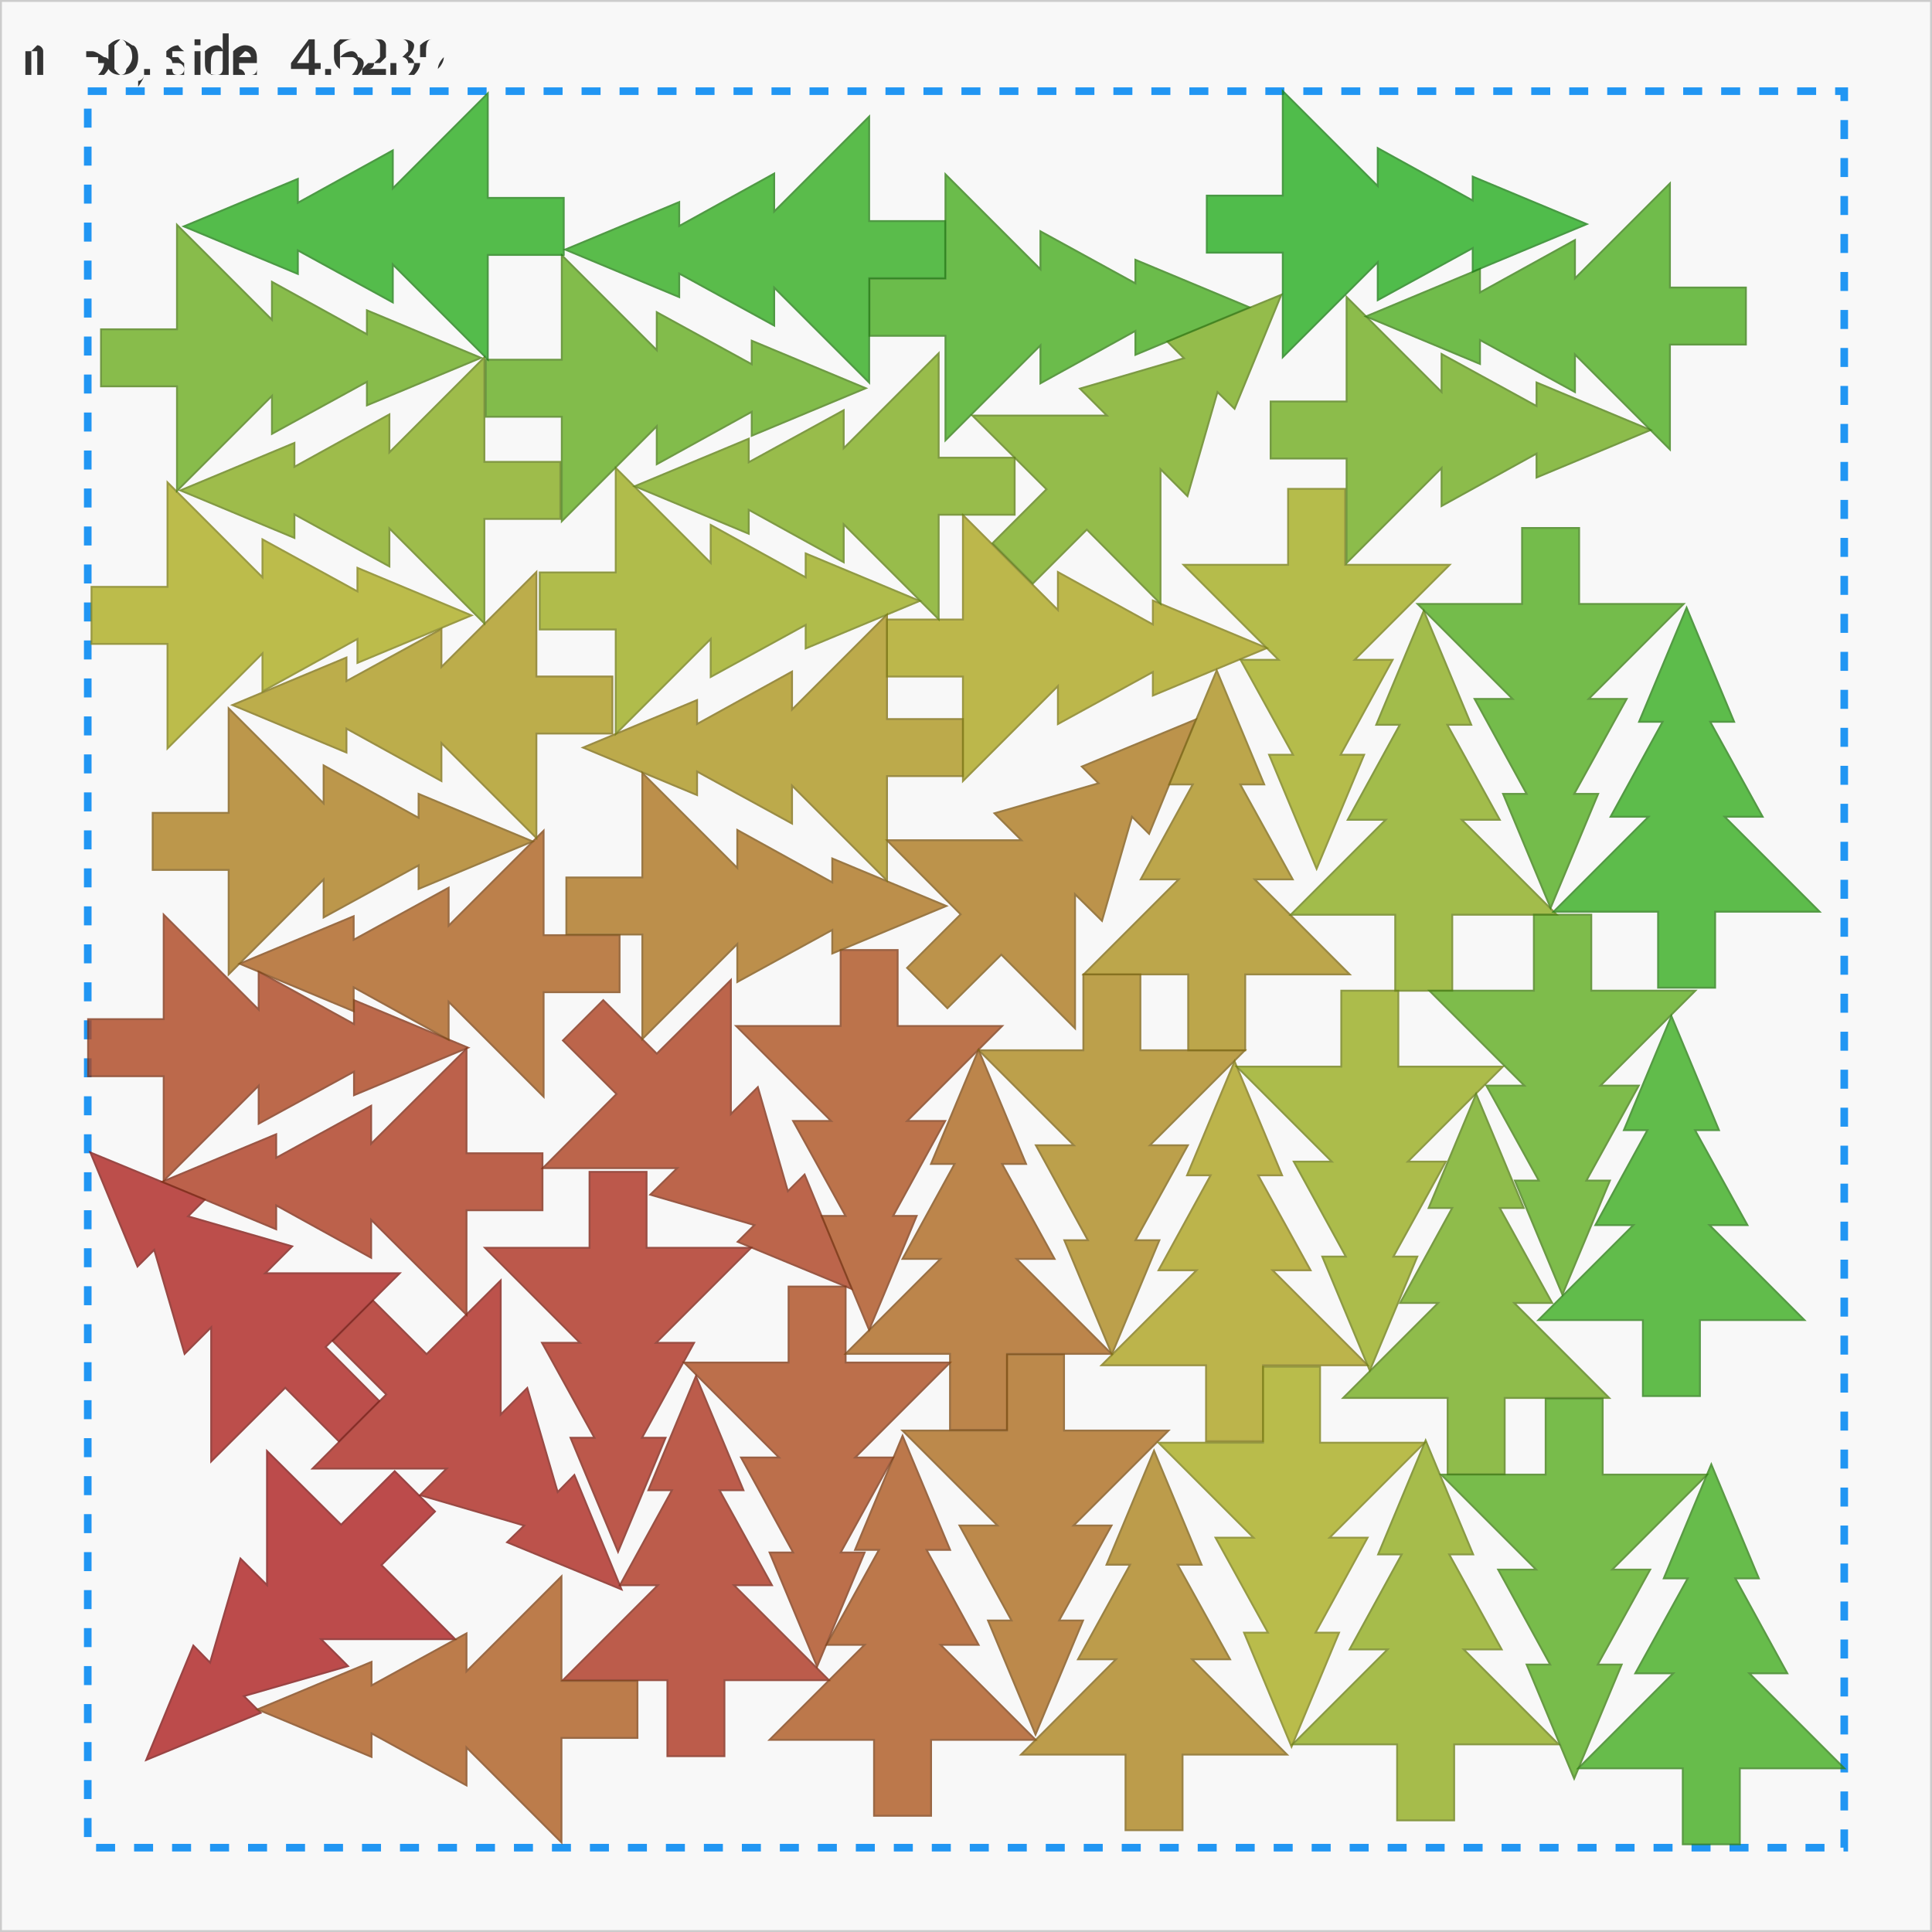
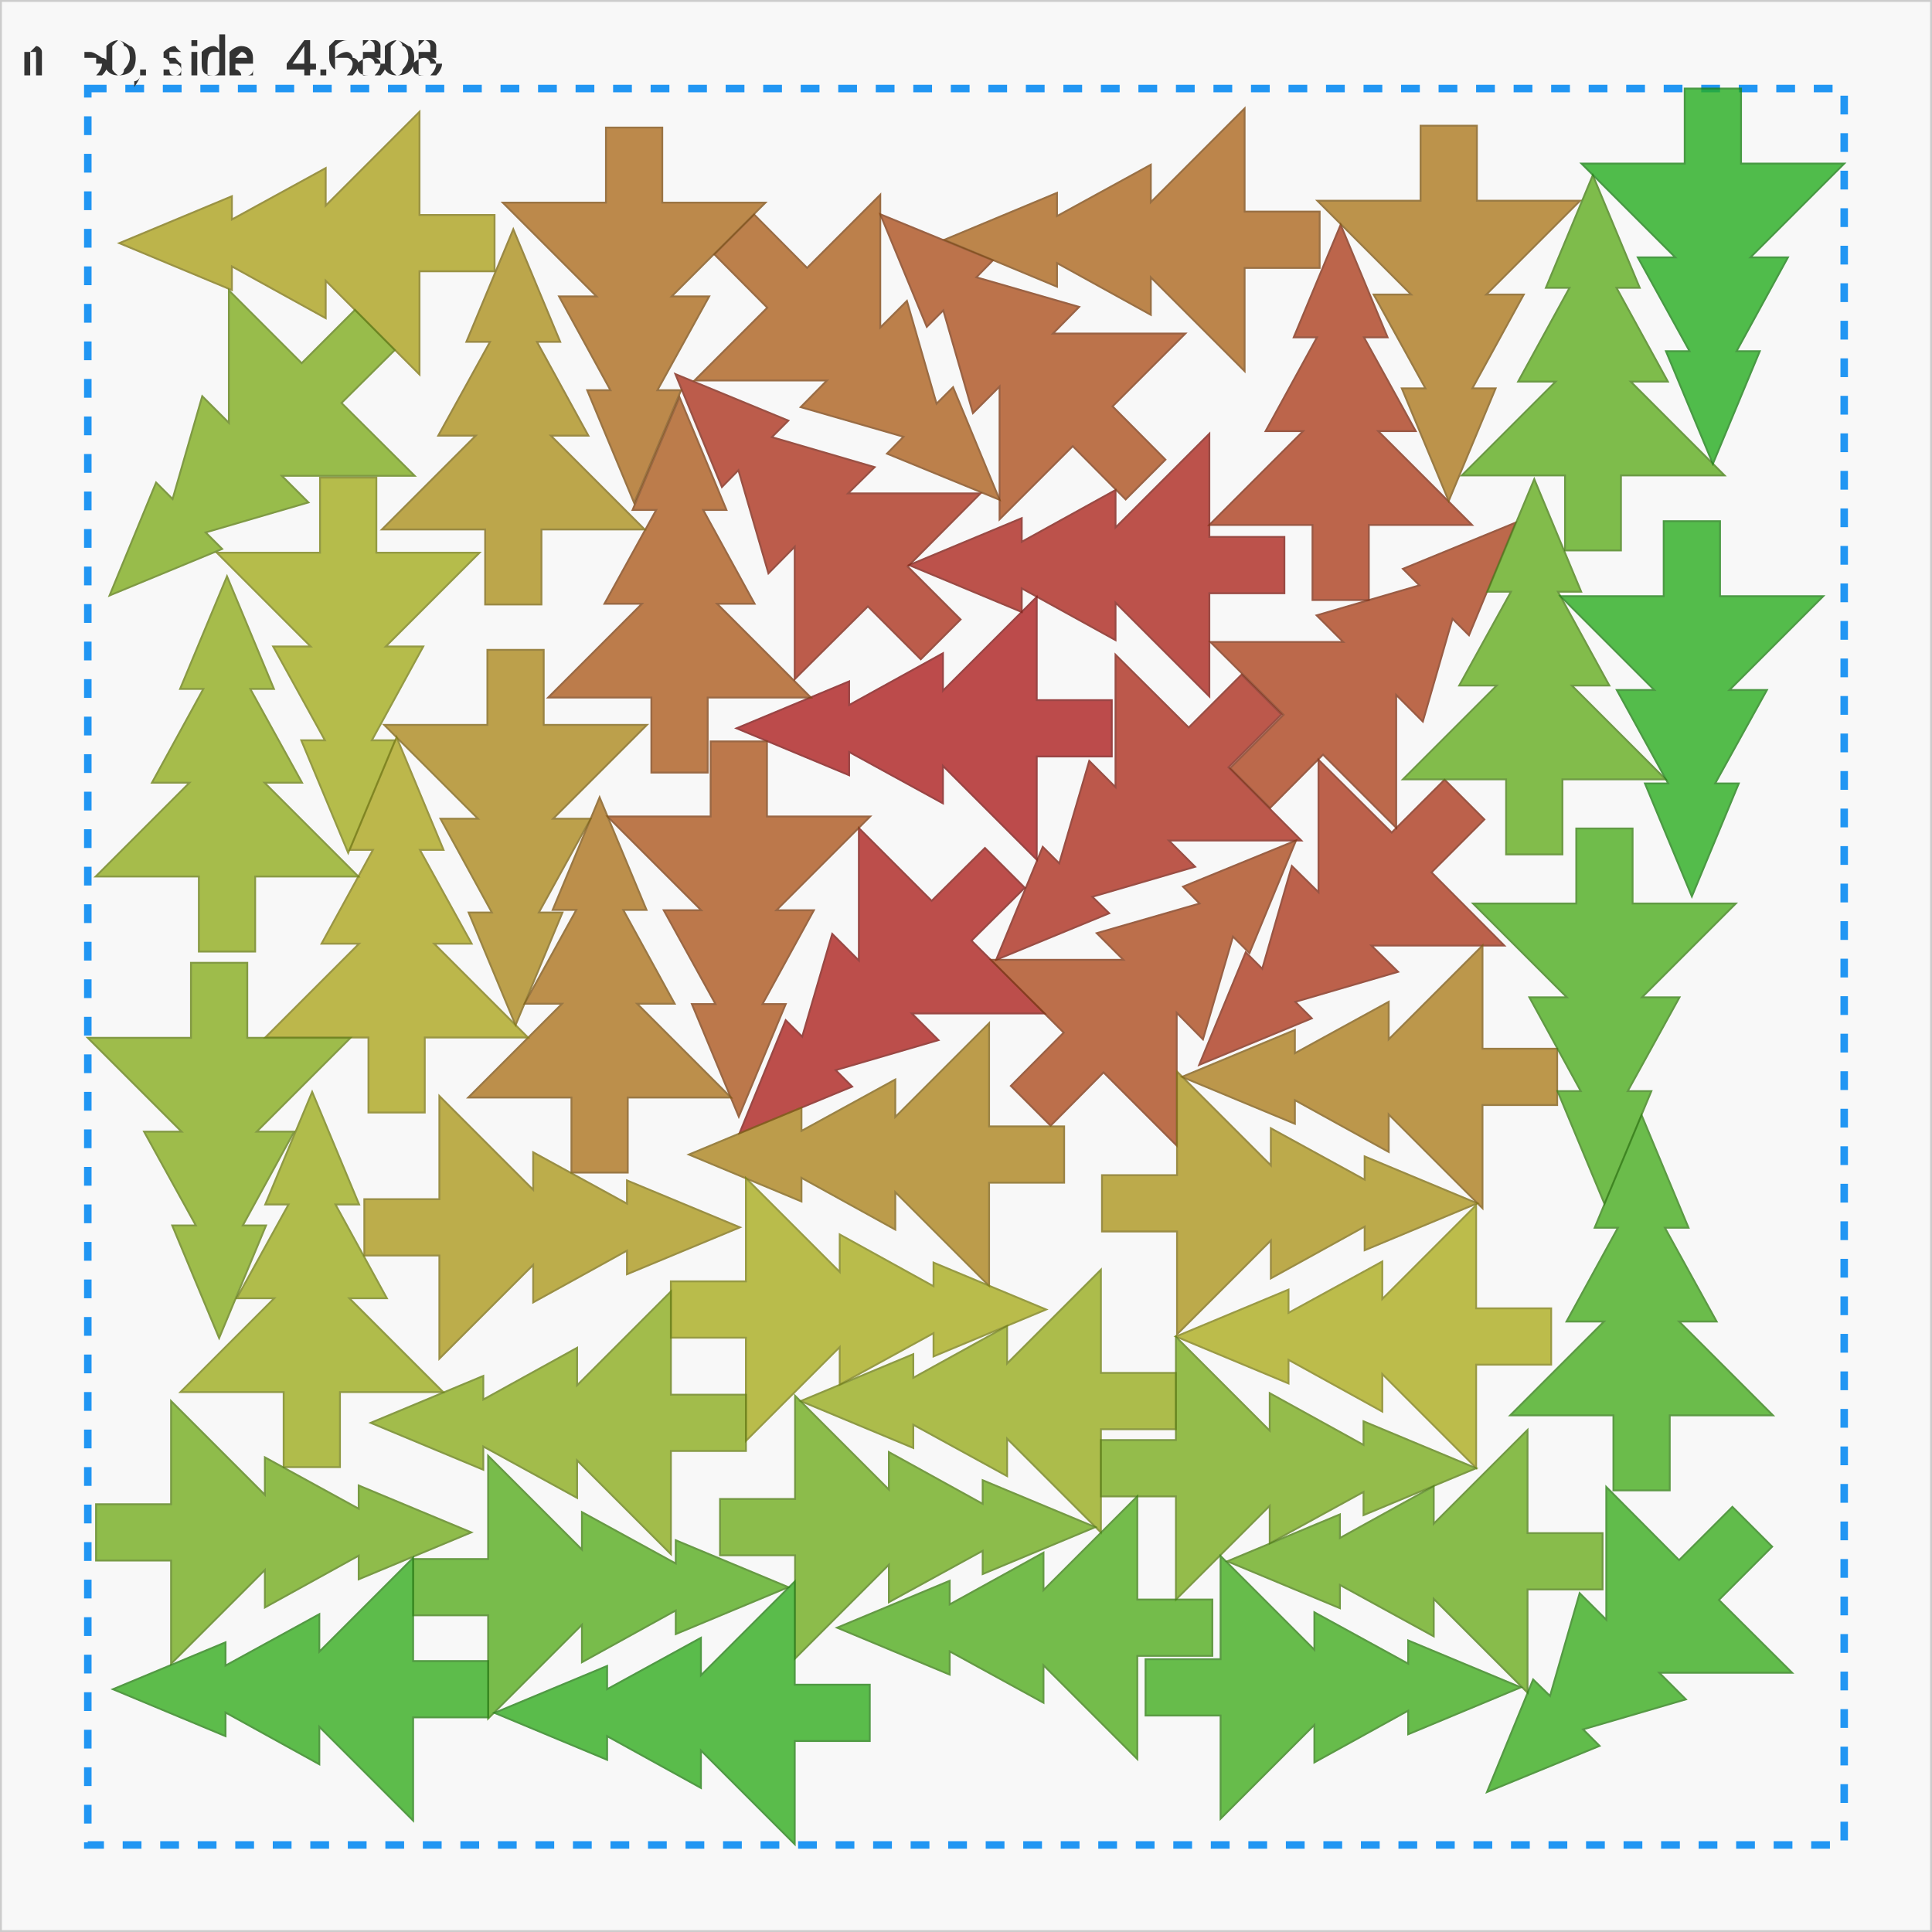
- <svg xmlns="http://www.w3.org/2000/svg" width="600" height="600" viewBox="-0.184 -4.291 5.086 5.086">
-   <rect x="-0.184" y="-4.291" width="5.086" height="5.086" fill="#f8f8f8" stroke="#ccc" stroke-width="0.01" />
-   <rect x="0.047" y="-4.051" width="4.624" height="4.624" fill="none" stroke="#2196F3" stroke-width="0.02" stroke-dasharray="0.05,0.05" />
-   <polygon points="0.201,0.342 0.325,0.041 0.369,0.086 0.449,-0.188 0.519,-0.118 0.519,-0.471 0.714,-0.277 0.855,-0.418 0.961,-0.312 0.82,-0.171 1.014,0.024 0.661,0.024 0.732,0.095 0.458,0.174 0.502,0.218" fill="hsl(0, 70%, 40%)" stroke="hsl(0, 70%, 30%)" stroke-width="0.005" opacity="0.8" />
-   <polygon points="0.054,-1.257 0.355,-1.133 0.311,-1.089 0.585,-1.01 0.514,-0.939 0.868,-0.939 0.673,-0.745 0.814,-0.603 0.708,-0.497 0.567,-0.638 0.372,-0.444 0.372,-0.797 0.302,-0.727 0.222,-1.001 0.178,-0.957" fill="hsl(2, 70%, 40%)" stroke="hsl(2, 70%, 30%)" stroke-width="0.005" opacity="0.8" />
-   <polygon points="1.452,-0.107 1.151,-0.231 1.196,-0.275 0.922,-0.355 0.992,-0.425 0.639,-0.425 0.833,-0.62 0.692,-0.761 0.798,-0.867 0.939,-0.726 1.134,-0.92 1.134,-0.567 1.204,-0.637 1.284,-0.363 1.328,-0.408" fill="hsl(4, 70%, 40%)" stroke="hsl(4, 70%, 30%)" stroke-width="0.005" opacity="0.8" />
-   <polygon points="1.443,-0.206 1.318,-0.506 1.381,-0.506 1.243,-0.756 1.343,-0.756 1.093,-1.006 1.368,-1.006 1.368,-1.206 1.518,-1.206 1.518,-1.006 1.793,-1.006 1.543,-0.756 1.643,-0.756 1.506,-0.506 1.568,-0.506" fill="hsl(7, 70%, 40%)" stroke="hsl(7, 70%, 30%)" stroke-width="0.005" opacity="0.8" />
-   <polygon points="1.648,-0.668 1.773,-0.368 1.71,-0.368 1.848,-0.118 1.748,-0.118 1.998,0.132 1.723,0.132 1.723,0.332 1.573,0.332 1.573,0.132 1.298,0.132 1.548,-0.118 1.448,-0.118 1.585,-0.368 1.523,-0.368" fill="hsl(9, 70%, 40%)" stroke="hsl(9, 70%, 30%)" stroke-width="0.005" opacity="0.8" />
-   <polygon points="0.243,-1.18 0.543,-1.305 0.543,-1.243 0.793,-1.38 0.793,-1.28 1.044,-1.53 1.044,-1.255 1.244,-1.255 1.244,-1.105 1.044,-1.105 1.044,-0.83 0.793,-1.08 0.793,-0.98 0.543,-1.118 0.543,-1.055" fill="hsl(12, 70%, 40%)" stroke="hsl(12, 70%, 30%)" stroke-width="0.005" opacity="0.8" />
-   <polygon points="2.058,-0.898 1.758,-1.022 1.802,-1.066 1.528,-1.146 1.599,-1.216 1.245,-1.216 1.439,-1.411 1.298,-1.552 1.404,-1.658 1.545,-1.517 1.74,-1.711 1.74,-1.358 1.811,-1.429 1.89,-1.155 1.934,-1.199" fill="hsl(14, 70%, 40%)" stroke="hsl(14, 70%, 30%)" stroke-width="0.005" opacity="0.8" />
-   <polygon points="1.048,-1.533 0.748,-1.408 0.748,-1.47 0.497,-1.333 0.497,-1.433 0.247,-1.183 0.247,-1.458 0.048,-1.458 0.048,-1.608 0.247,-1.608 0.247,-1.883 0.497,-1.633 0.497,-1.733 0.748,-1.595 0.748,-1.658" fill="hsl(16, 70%, 40%)" stroke="hsl(16, 70%, 30%)" stroke-width="0.005" opacity="0.8" />
-   <polygon points="1.967,0.096 1.842,-0.204 1.904,-0.204 1.767,-0.454 1.867,-0.454 1.617,-0.704 1.892,-0.704 1.892,-0.904 2.042,-0.904 2.042,-0.704 2.317,-0.704 2.067,-0.454 2.167,-0.454 2.029,-0.204 2.092,-0.204" fill="hsl(19, 70%, 40%)" stroke="hsl(19, 70%, 30%)" stroke-width="0.005" opacity="0.8" />
-   <polygon points="2.104,-0.79 1.979,-1.09 2.042,-1.09 1.904,-1.34 2.004,-1.34 1.754,-1.59 2.029,-1.59 2.029,-1.79 2.179,-1.79 2.179,-1.59 2.454,-1.59 2.204,-1.34 2.304,-1.34 2.167,-1.09 2.229,-1.09" fill="hsl(21, 70%, 40%)" stroke="hsl(21, 70%, 30%)" stroke-width="0.005" opacity="0.8" />
-   <polygon points="2.192,-0.511 2.317,-0.211 2.255,-0.211 2.392,0.039 2.292,0.039 2.542,0.289 2.267,0.289 2.267,0.489 2.117,0.489 2.117,0.289 1.842,0.289 2.092,0.039 1.992,0.039 2.13,-0.211 2.067,-0.211" fill="hsl(24, 70%, 40%)" stroke="hsl(24, 70%, 30%)" stroke-width="0.005" opacity="0.8" />
-   <polygon points="0.494,0.209 0.794,0.084 0.794,0.146 1.044,0.009 1.044,0.109 1.294,-0.141 1.294,0.134 1.494,0.134 1.494,0.284 1.294,0.284 1.294,0.559 1.044,0.309 1.044,0.409 0.794,0.272 0.794,0.334" fill="hsl(26, 70%, 40%)" stroke="hsl(26, 70%, 30%)" stroke-width="0.005" opacity="0.8" />
-   <polygon points="0.447,-1.754 0.747,-1.879 0.747,-1.817 0.997,-1.954 0.997,-1.854 1.247,-2.104 1.247,-1.829 1.447,-1.829 1.447,-1.679 1.247,-1.679 1.247,-1.404 0.997,-1.654 0.997,-1.554 0.747,-1.692 0.747,-1.629" fill="hsl(28, 70%, 40%)" stroke="hsl(28, 70%, 30%)" stroke-width="0.005" opacity="0.8" />
-   <polygon points="2.392,-1.527 2.517,-1.227 2.454,-1.227 2.592,-0.977 2.492,-0.977 2.742,-0.727 2.467,-0.727 2.467,-0.527 2.317,-0.527 2.317,-0.727 2.042,-0.727 2.292,-0.977 2.192,-0.977 2.329,-1.227 2.267,-1.227" fill="hsl(31, 70%, 40%)" stroke="hsl(31, 70%, 30%)" stroke-width="0.005" opacity="0.8" />
-   <polygon points="2.542,0.275 2.417,-0.025 2.479,-0.025 2.342,-0.275 2.442,-0.275 2.192,-0.525 2.467,-0.525 2.467,-0.725 2.617,-0.725 2.617,-0.525 2.892,-0.525 2.642,-0.275 2.742,-0.275 2.604,-0.025 2.667,-0.025" fill="hsl(33, 70%, 40%)" stroke="hsl(33, 70%, 30%)" stroke-width="0.005" opacity="0.8" />
-   <polygon points="2.307,-1.906 2.007,-1.781 2.007,-1.843 1.757,-1.706 1.757,-1.806 1.507,-1.556 1.507,-1.831 1.307,-1.831 1.307,-1.981 1.507,-1.981 1.507,-2.256 1.757,-2.006 1.757,-2.106 2.007,-1.968 2.007,-2.031" fill="hsl(36, 70%, 40%)" stroke="hsl(36, 70%, 30%)" stroke-width="0.005" opacity="0.8" />
-   <polygon points="2.964,-2.397 2.841,-2.096 2.796,-2.141 2.717,-1.867 2.646,-1.937 2.646,-1.584 2.452,-1.778 2.31,-1.637 2.204,-1.743 2.345,-1.884 2.151,-2.079 2.505,-2.079 2.434,-2.15 2.708,-2.229 2.664,-2.273" fill="hsl(38, 70%, 40%)" stroke="hsl(38, 70%, 30%)" stroke-width="0.005" opacity="0.8" />
-   <polygon points="1.218,-2.076 0.918,-1.951 0.918,-2.013 0.668,-1.876 0.668,-1.976 0.418,-1.726 0.418,-2.001 0.218,-2.001 0.218,-2.151 0.418,-2.151 0.418,-2.426 0.668,-2.176 0.668,-2.276 0.918,-2.138 0.918,-2.201" fill="hsl(40, 70%, 40%)" stroke="hsl(40, 70%, 30%)" stroke-width="0.005" opacity="0.8" />
-   <polygon points="2.854,-0.472 2.979,-0.172 2.916,-0.172 3.054,0.077 2.954,0.077 3.204,0.328 2.929,0.328 2.929,0.527 2.779,0.527 2.779,0.328 2.504,0.328 2.754,0.077 2.654,0.077 2.791,-0.172 2.729,-0.172" fill="hsl(43, 70%, 40%)" stroke="hsl(43, 70%, 30%)" stroke-width="0.005" opacity="0.8" />
-   <polygon points="2.743,-0.726 2.618,-1.026 2.68,-1.026 2.543,-1.276 2.643,-1.276 2.393,-1.526 2.668,-1.526 2.668,-1.726 2.818,-1.726 2.818,-1.526 3.093,-1.526 2.843,-1.276 2.943,-1.276 2.805,-1.026 2.868,-1.026" fill="hsl(45, 70%, 40%)" stroke="hsl(45, 70%, 30%)" stroke-width="0.005" opacity="0.8" />
-   <polygon points="3.019,-2.526 3.144,-2.226 3.081,-2.226 3.219,-1.976 3.119,-1.976 3.369,-1.726 3.094,-1.726 3.094,-1.526 2.944,-1.526 2.944,-1.726 2.669,-1.726 2.919,-1.976 2.819,-1.976 2.956,-2.226 2.894,-2.226" fill="hsl(48, 70%, 40%)" stroke="hsl(48, 70%, 30%)" stroke-width="0.005" opacity="0.8" />
-   <polygon points="1.351,-2.323 1.651,-2.448 1.651,-2.385 1.901,-2.523 1.901,-2.423 2.151,-2.673 2.151,-2.398 2.351,-2.398 2.351,-2.248 2.151,-2.248 2.151,-1.973 1.901,-2.223 1.901,-2.123 1.651,-2.26 1.651,-2.198" fill="hsl(50, 70%, 40%)" stroke="hsl(50, 70%, 30%)" stroke-width="0.005" opacity="0.8" />
-   <polygon points="0.428,-2.435 0.728,-2.56 0.728,-2.498 0.978,-2.635 0.978,-2.535 1.228,-2.785 1.228,-2.51 1.428,-2.51 1.428,-2.36 1.228,-2.36 1.228,-2.085 0.978,-2.335 0.978,-2.235 0.728,-2.373 0.728,-2.31" fill="hsl(52, 70%, 40%)" stroke="hsl(52, 70%, 30%)" stroke-width="0.005" opacity="0.8" />
-   <polygon points="3.066,-1.497 3.191,-1.197 3.128,-1.197 3.266,-0.947 3.166,-0.947 3.416,-0.697 3.141,-0.697 3.141,-0.497 2.991,-0.497 2.991,-0.697 2.716,-0.697 2.966,-0.947 2.866,-0.947 3.003,-1.197 2.941,-1.197" fill="hsl(55, 70%, 40%)" stroke="hsl(55, 70%, 30%)" stroke-width="0.005" opacity="0.8" />
-   <polygon points="3.151,-2.585 2.851,-2.46 2.851,-2.522 2.601,-2.385 2.601,-2.485 2.351,-2.235 2.351,-2.51 2.151,-2.51 2.151,-2.66 2.351,-2.66 2.351,-2.935 2.601,-2.685 2.601,-2.785 2.851,-2.647 2.851,-2.71" fill="hsl(57, 70%, 40%)" stroke="hsl(57, 70%, 30%)" stroke-width="0.005" opacity="0.8" />
-   <polygon points="1.057,-2.671 0.757,-2.546 0.757,-2.609 0.507,-2.471 0.507,-2.571 0.257,-2.321 0.257,-2.596 0.057,-2.596 0.057,-2.746 0.257,-2.746 0.257,-3.021 0.507,-2.771 0.507,-2.871 0.757,-2.734 0.757,-2.796" fill="hsl(60, 70%, 40%)" stroke="hsl(60, 70%, 30%)" stroke-width="0.005" opacity="0.8" />
-   <polygon points="3.216,0.307 3.091,0.007 3.154,0.007 3.016,-0.243 3.116,-0.243 2.866,-0.493 3.141,-0.493 3.141,-0.693 3.291,-0.693 3.291,-0.493 3.566,-0.493 3.316,-0.243 3.416,-0.243 3.279,0.007 3.341,0.007" fill="hsl(62, 70%, 40%)" stroke="hsl(62, 70%, 30%)" stroke-width="0.005" opacity="0.8" />
-   <polygon points="3.282,-2.004 3.157,-2.304 3.22,-2.304 3.082,-2.554 3.182,-2.554 2.932,-2.804 3.207,-2.804 3.207,-3.004 3.357,-3.004 3.357,-2.804 3.632,-2.804 3.382,-2.554 3.482,-2.554 3.345,-2.304 3.407,-2.304" fill="hsl(64, 70%, 40%)" stroke="hsl(64, 70%, 30%)" stroke-width="0.005" opacity="0.8" />
-   <polygon points="2.237,-2.709 1.937,-2.584 1.937,-2.646 1.687,-2.509 1.687,-2.609 1.437,-2.359 1.437,-2.634 1.237,-2.634 1.237,-2.784 1.437,-2.784 1.437,-3.059 1.687,-2.809 1.687,-2.909 1.937,-2.771 1.937,-2.834" fill="hsl(67, 70%, 40%)" stroke="hsl(67, 70%, 30%)" stroke-width="0.005" opacity="0.8" />
-   <polygon points="3.422,-0.683 3.297,-0.983 3.359,-0.983 3.222,-1.233 3.322,-1.233 3.072,-1.483 3.347,-1.483 3.347,-1.683 3.497,-1.683 3.497,-1.483 3.772,-1.483 3.522,-1.233 3.622,-1.233 3.484,-0.983 3.547,-0.983" fill="hsl(69, 70%, 40%)" stroke="hsl(69, 70%, 30%)" stroke-width="0.005" opacity="0.8" />
-   <polygon points="3.569,-0.499 3.694,-0.199 3.631,-0.199 3.769,0.051 3.669,0.051 3.919,0.301 3.644,0.301 3.644,0.501 3.494,0.501 3.494,0.301 3.219,0.301 3.469,0.051 3.369,0.051 3.506,-0.199 3.444,-0.199" fill="hsl(72, 70%, 40%)" stroke="hsl(72, 70%, 30%)" stroke-width="0.005" opacity="0.8" />
-   <polygon points="3.564,-2.683 3.689,-2.383 3.626,-2.383 3.764,-2.133 3.664,-2.133 3.914,-1.883 3.639,-1.883 3.639,-1.683 3.489,-1.683 3.489,-1.883 3.214,-1.883 3.464,-2.133 3.364,-2.133 3.501,-2.383 3.439,-2.383" fill="hsl(74, 70%, 40%)" stroke="hsl(74, 70%, 30%)" stroke-width="0.005" opacity="0.8" />
-   <polygon points="0.291,-3 0.591,-3.125 0.591,-3.062 0.841,-3.2 0.841,-3.1 1.091,-3.35 1.091,-3.075 1.291,-3.075 1.291,-2.925 1.091,-2.925 1.091,-2.65 0.841,-2.9 0.841,-2.8 0.591,-2.937 0.591,-2.875" fill="hsl(76, 70%, 40%)" stroke="hsl(76, 70%, 30%)" stroke-width="0.005" opacity="0.8" />
-   <polygon points="1.487,-3.011 1.787,-3.136 1.787,-3.074 2.037,-3.211 2.037,-3.111 2.287,-3.361 2.287,-3.086 2.487,-3.086 2.487,-2.936 2.287,-2.936 2.287,-2.661 2.037,-2.911 2.037,-2.811 1.787,-2.949 1.787,-2.886" fill="hsl(79, 70%, 40%)" stroke="hsl(79, 70%, 30%)" stroke-width="0.005" opacity="0.8" />
-   <polygon points="3.189,-3.515 3.066,-3.215 3.021,-3.259 2.942,-2.985 2.871,-3.056 2.871,-2.702 2.677,-2.897 2.535,-2.755 2.429,-2.861 2.571,-3.003 2.376,-3.197 2.73,-3.197 2.659,-3.268 2.933,-3.348 2.889,-3.392" fill="hsl(81, 70%, 40%)" stroke="hsl(81, 70%, 30%)" stroke-width="0.005" opacity="0.8" />
-   <polygon points="3.702,-1.411 3.827,-1.111 3.764,-1.111 3.902,-0.861 3.802,-0.861 4.052,-0.611 3.777,-0.611 3.777,-0.41 3.627,-0.41 3.627,-0.611 3.352,-0.611 3.602,-0.861 3.502,-0.861 3.639,-1.111 3.577,-1.111" fill="hsl(84, 70%, 40%)" stroke="hsl(84, 70%, 30%)" stroke-width="0.005" opacity="0.8" />
-   <polygon points="4.161,-3.159 3.861,-3.034 3.861,-3.097 3.611,-2.959 3.611,-3.059 3.361,-2.809 3.361,-3.084 3.161,-3.084 3.161,-3.234 3.361,-3.234 3.361,-3.509 3.611,-3.259 3.611,-3.359 3.861,-3.222 3.861,-3.284" fill="hsl(86, 70%, 40%)" stroke="hsl(86, 70%, 30%)" stroke-width="0.005" opacity="0.8" />
-   <polygon points="1.082,-3.349 0.782,-3.224 0.782,-3.286 0.532,-3.149 0.532,-3.249 0.282,-2.999 0.282,-3.274 0.082,-3.274 0.082,-3.424 0.282,-3.424 0.282,-3.699 0.532,-3.449 0.532,-3.549 0.782,-3.411 0.782,-3.474" fill="hsl(88, 70%, 40%)" stroke="hsl(88, 70%, 30%)" stroke-width="0.005" opacity="0.8" />
-   <polygon points="2.095,-3.269 1.795,-3.144 1.795,-3.207 1.545,-3.069 1.545,-3.169 1.295,-2.919 1.295,-3.194 1.095,-3.194 1.095,-3.344 1.295,-3.344 1.295,-3.619 1.545,-3.369 1.545,-3.469 1.795,-3.332 1.795,-3.394" fill="hsl(91, 70%, 40%)" stroke="hsl(91, 70%, 30%)" stroke-width="0.005" opacity="0.8" />
-   <polygon points="3.929,-0.883 3.804,-1.183 3.867,-1.183 3.729,-1.433 3.829,-1.433 3.579,-1.683 3.854,-1.683 3.854,-1.883 4.005,-1.883 4.005,-1.683 4.279,-1.683 4.029,-1.433 4.13,-1.433 3.992,-1.183 4.054,-1.183" fill="hsl(93, 70%, 40%)" stroke="hsl(93, 70%, 30%)" stroke-width="0.005" opacity="0.8" />
-   <polygon points="3.96,0.391 3.835,0.091 3.897,0.091 3.76,-0.159 3.86,-0.159 3.61,-0.409 3.885,-0.409 3.885,-0.609 4.035,-0.609 4.035,-0.409 4.31,-0.409 4.06,-0.159 4.16,-0.159 4.022,0.091 4.085,0.091" fill="hsl(96, 70%, 40%)" stroke="hsl(96, 70%, 30%)" stroke-width="0.005" opacity="0.8" />
-   <polygon points="3.898,-1.901 3.773,-2.201 3.835,-2.201 3.698,-2.451 3.798,-2.451 3.548,-2.701 3.823,-2.701 3.823,-2.901 3.973,-2.901 3.973,-2.701 4.248,-2.701 3.998,-2.451 4.098,-2.451 3.96,-2.201 4.023,-2.201" fill="hsl(98, 70%, 40%)" stroke="hsl(98, 70%, 30%)" stroke-width="0.005" opacity="0.8" />
-   <polygon points="3.412,-3.458 3.712,-3.583 3.712,-3.521 3.962,-3.659 3.962,-3.558 4.212,-3.808 4.212,-3.534 4.412,-3.534 4.412,-3.384 4.212,-3.384 4.212,-3.108 3.962,-3.358 3.962,-3.259 3.712,-3.396 3.712,-3.333" fill="hsl(100, 70%, 40%)" stroke="hsl(100, 70%, 30%)" stroke-width="0.005" opacity="0.8" />
-   <polygon points="3.105,-3.482 2.805,-3.357 2.805,-3.42 2.555,-3.282 2.555,-3.382 2.305,-3.132 2.305,-3.407 2.105,-3.407 2.105,-3.557 2.305,-3.557 2.305,-3.832 2.555,-3.582 2.555,-3.682 2.805,-3.545 2.805,-3.607" fill="hsl(103, 70%, 40%)" stroke="hsl(103, 70%, 30%)" stroke-width="0.005" opacity="0.8" />
-   <polygon points="4.321,-0.436 4.446,-0.136 4.384,-0.136 4.521,0.114 4.421,0.114 4.671,0.364 4.396,0.364 4.396,0.564 4.246,0.564 4.246,0.364 3.971,0.364 4.221,0.114 4.121,0.114 4.259,-0.136 4.196,-0.136" fill="hsl(105, 70%, 40%)" stroke="hsl(105, 70%, 30%)" stroke-width="0.005" opacity="0.8" />
-   <polygon points="4.216,-1.616 4.341,-1.316 4.278,-1.316 4.416,-1.066 4.316,-1.066 4.566,-0.816 4.291,-0.816 4.291,-0.616 4.141,-0.616 4.141,-0.816 3.866,-0.816 4.116,-1.066 4.016,-1.066 4.153,-1.316 4.091,-1.316" fill="hsl(108, 70%, 40%)" stroke="hsl(108, 70%, 30%)" stroke-width="0.005" opacity="0.8" />
-   <polygon points="4.256,-2.691 4.381,-2.391 4.318,-2.391 4.456,-2.141 4.356,-2.141 4.606,-1.891 4.331,-1.891 4.331,-1.691 4.181,-1.691 4.181,-1.891 3.906,-1.891 4.156,-2.141 4.056,-2.141 4.193,-2.391 4.131,-2.391" fill="hsl(110, 70%, 40%)" stroke="hsl(110, 70%, 30%)" stroke-width="0.005" opacity="0.8" />
-   <polygon points="1.304,-3.634 1.604,-3.759 1.604,-3.696 1.854,-3.834 1.854,-3.734 2.104,-3.984 2.104,-3.709 2.304,-3.709 2.304,-3.559 2.104,-3.559 2.104,-3.284 1.854,-3.534 1.854,-3.434 1.604,-3.571 1.604,-3.509" fill="hsl(112, 70%, 40%)" stroke="hsl(112, 70%, 30%)" stroke-width="0.005" opacity="0.8" />
-   <polygon points="0.3,-3.695 0.6,-3.82 0.6,-3.757 0.85,-3.895 0.85,-3.795 1.1,-4.045 1.1,-3.77 1.3,-3.77 1.3,-3.62 1.1,-3.62 1.1,-3.345 0.85,-3.595 0.85,-3.495 0.6,-3.632 0.6,-3.57" fill="hsl(115, 70%, 40%)" stroke="hsl(115, 70%, 30%)" stroke-width="0.005" opacity="0.8" />
-   <polygon points="3.993,-3.701 3.693,-3.576 3.693,-3.638 3.443,-3.501 3.443,-3.601 3.193,-3.351 3.193,-3.626 2.993,-3.626 2.993,-3.776 3.193,-3.776 3.193,-4.051 3.443,-3.801 3.443,-3.901 3.693,-3.763 3.693,-3.826" fill="hsl(117, 70%, 40%)" stroke="hsl(117, 70%, 30%)" stroke-width="0.005" opacity="0.8" />
-   <text x="-0.134" y="-4.091" font-size="0.15" fill="#333">n=50, side=4.6239</text>
+ <svg xmlns="http://www.w3.org/2000/svg" width="600" height="600" viewBox="-2.85 -1.947 5.149 5.149">
+   <rect x="-2.85" y="-1.947" width="5.149" height="5.149" fill="#f8f8f8" stroke="#ccc" stroke-width="0.01" />
+   <rect x="-2.616" y="-1.711" width="4.681" height="4.681" fill="none" stroke="#2196F3" stroke-width="0.02" stroke-dasharray="0.05,0.05" />
+   <polygon points="-0.887,-0.006 -0.587,-0.131 -0.587,-0.068 -0.337,-0.206 -0.337,-0.106 -0.087,-0.356 -0.087,-0.081 0.113,-0.081 0.113,0.069 -0.087,0.069 -0.087,0.344 -0.337,0.094 -0.337,0.194 -0.587,0.057 -0.587,0.119" fill="hsl(0, 70%, 40%)" stroke="hsl(0, 70%, 30%)" stroke-width="0.005" opacity="0.8" />
+   <polygon points="-0.879,1.073 -0.756,0.772 -0.712,0.816 -0.632,0.542 -0.561,0.613 -0.561,0.26 -0.367,0.454 -0.225,0.313 -0.119,0.419 -0.261,0.56 -0.066,0.754 -0.42,0.754 -0.349,0.825 -0.623,0.905 -0.579,0.949" fill="hsl(2, 70%, 40%)" stroke="hsl(2, 70%, 30%)" stroke-width="0.005" opacity="0.8" />
+   <polygon points="-0.427,-0.441 -0.127,-0.566 -0.127,-0.503 0.123,-0.641 0.123,-0.541 0.373,-0.791 0.373,-0.516 0.573,-0.516 0.573,-0.366 0.373,-0.366 0.373,-0.091 0.123,-0.341 0.123,-0.241 -0.127,-0.379 -0.127,-0.316" fill="hsl(4, 70%, 40%)" stroke="hsl(4, 70%, 30%)" stroke-width="0.005" opacity="0.8" />
+   <polygon points="-0.195,0.611 -0.071,0.31 -0.027,0.354 0.053,0.081 0.123,0.151 0.123,-0.202 0.318,-0.008 0.459,-0.149 0.565,-0.043 0.424,0.098 0.618,0.293 0.265,0.293 0.335,0.363 0.061,0.443 0.106,0.487" fill="hsl(7, 70%, 40%)" stroke="hsl(7, 70%, 30%)" stroke-width="0.005" opacity="0.8" />
+   <polygon points="-1.05,-0.95 -0.749,-0.826 -0.793,-0.782 -0.519,-0.702 -0.59,-0.632 -0.237,-0.632 -0.431,-0.437 -0.29,-0.296 -0.396,-0.19 -0.537,-0.331 -0.732,-0.137 -0.732,-0.49 -0.802,-0.419 -0.882,-0.694 -0.926,-0.649" fill="hsl(9, 70%, 40%)" stroke="hsl(9, 70%, 30%)" stroke-width="0.005" opacity="0.8" />
+   <polygon points="0.346,0.891 0.47,0.591 0.514,0.635 0.593,0.361 0.664,0.431 0.664,0.078 0.859,0.272 1,0.131 1.106,0.237 0.965,0.378 1.159,0.573 0.805,0.573 0.876,0.643 0.602,0.723 0.646,0.767" fill="hsl(12, 70%, 40%)" stroke="hsl(12, 70%, 30%)" stroke-width="0.005" opacity="0.8" />
+   <polygon points="0.723,-1.348 0.848,-1.048 0.785,-1.048 0.923,-0.798 0.823,-0.798 1.073,-0.548 0.798,-0.548 0.798,-0.348 0.648,-0.348 0.648,-0.548 0.373,-0.548 0.623,-0.798 0.523,-0.798 0.66,-1.048 0.598,-1.048" fill="hsl(14, 70%, 40%)" stroke="hsl(14, 70%, 30%)" stroke-width="0.005" opacity="0.8" />
+   <polygon points="1.189,-0.554 1.065,-0.254 1.021,-0.298 0.942,-0.024 0.871,-0.095 0.871,0.259 0.676,0.064 0.535,0.206 0.429,0.1 0.571,-0.042 0.376,-0.236 0.73,-0.236 0.659,-0.307 0.933,-0.387 0.889,-0.431" fill="hsl(16, 70%, 40%)" stroke="hsl(16, 70%, 30%)" stroke-width="0.005" opacity="0.8" />
+   <polygon points="0.604,0.293 0.48,0.593 0.436,0.549 0.356,0.823 0.286,0.752 0.286,1.106 0.091,0.911 -0.05,1.053 -0.156,0.947 -0.015,0.805 -0.209,0.611 0.144,0.611 0.073,0.54 0.347,0.461 0.303,0.416" fill="hsl(19, 70%, 40%)" stroke="hsl(19, 70%, 30%)" stroke-width="0.005" opacity="0.8" />
+   <polygon points="-0.504,-1.376 -0.204,-1.253 -0.248,-1.208 0.026,-1.129 -0.044,-1.058 0.309,-1.058 0.115,-0.864 0.256,-0.722 0.15,-0.616 0.009,-0.758 -0.186,-0.563 -0.186,-0.917 -0.257,-0.846 -0.336,-1.12 -0.38,-1.076" fill="hsl(21, 70%, 40%)" stroke="hsl(21, 70%, 30%)" stroke-width="0.005" opacity="0.8" />
+   <polygon points="-0.881,1.029 -1.006,0.729 -0.943,0.729 -1.081,0.479 -0.981,0.479 -1.231,0.229 -0.956,0.229 -0.956,0.029 -0.806,0.029 -0.806,0.229 -0.531,0.229 -0.781,0.479 -0.681,0.479 -0.818,0.729 -0.756,0.729" fill="hsl(24, 70%, 40%)" stroke="hsl(24, 70%, 30%)" stroke-width="0.005" opacity="0.8" />
+   <polygon points="-1.039,-0.888 -0.914,-0.588 -0.976,-0.588 -0.839,-0.338 -0.939,-0.338 -0.689,-0.088 -0.964,-0.088 -0.964,0.112 -1.114,0.112 -1.114,-0.088 -1.389,-0.088 -1.139,-0.338 -1.239,-0.338 -1.101,-0.588 -1.164,-0.588" fill="hsl(26, 70%, 40%)" stroke="hsl(26, 70%, 30%)" stroke-width="0.005" opacity="0.8" />
+   <polygon points="-0.186,-0.615 -0.486,-0.738 -0.442,-0.783 -0.716,-0.862 -0.646,-0.933 -0.999,-0.933 -0.805,-1.127 -0.946,-1.269 -0.84,-1.375 -0.699,-1.233 -0.504,-1.428 -0.504,-1.074 -0.433,-1.145 -0.354,-0.871 -0.31,-0.915" fill="hsl(28, 70%, 40%)" stroke="hsl(28, 70%, 30%)" stroke-width="0.005" opacity="0.8" />
+   <polygon points="-0.333,-1.308 -0.033,-1.433 -0.033,-1.371 0.217,-1.508 0.217,-1.408 0.467,-1.658 0.467,-1.383 0.667,-1.383 0.667,-1.233 0.467,-1.233 0.467,-0.958 0.217,-1.208 0.217,-1.108 -0.033,-1.246 -0.033,-1.183" fill="hsl(31, 70%, 40%)" stroke="hsl(31, 70%, 30%)" stroke-width="0.005" opacity="0.8" />
+   <polygon points="-1.16,-0.607 -1.285,-0.907 -1.223,-0.907 -1.36,-1.157 -1.26,-1.157 -1.51,-1.407 -1.235,-1.407 -1.235,-1.607 -1.085,-1.607 -1.085,-1.407 -0.81,-1.407 -1.06,-1.157 -0.96,-1.157 -1.098,-0.907 -1.035,-0.907" fill="hsl(33, 70%, 40%)" stroke="hsl(33, 70%, 30%)" stroke-width="0.005" opacity="0.8" />
+   <polygon points="-1.252,0.178 -1.127,0.478 -1.189,0.478 -1.052,0.728 -1.152,0.728 -0.902,0.978 -1.177,0.978 -1.177,1.178 -1.327,1.178 -1.327,0.978 -1.602,0.978 -1.352,0.728 -1.452,0.728 -1.314,0.478 -1.377,0.478" fill="hsl(36, 70%, 40%)" stroke="hsl(36, 70%, 30%)" stroke-width="0.005" opacity="0.8" />
+   <polygon points="1.011,-0.612 0.886,-0.912 0.949,-0.912 0.811,-1.162 0.911,-1.162 0.661,-1.412 0.936,-1.412 0.936,-1.612 1.086,-1.612 1.086,-1.412 1.361,-1.412 1.111,-1.162 1.211,-1.162 1.074,-0.912 1.136,-0.912" fill="hsl(38, 70%, 40%)" stroke="hsl(38, 70%, 30%)" stroke-width="0.005" opacity="0.8" />
+   <polygon points="0.3,0.923 0.601,0.798 0.601,0.86 0.851,0.723 0.851,0.823 1.101,0.573 1.101,0.848 1.3,0.848 1.3,0.998 1.101,0.998 1.101,1.273 0.851,1.023 0.851,1.123 0.601,0.985 0.601,1.048" fill="hsl(40, 70%, 40%)" stroke="hsl(40, 70%, 30%)" stroke-width="0.005" opacity="0.8" />
+   <polygon points="-1.014,1.13 -0.714,1.005 -0.714,1.067 -0.464,0.93 -0.464,1.03 -0.214,0.78 -0.214,1.055 -0.014,1.055 -0.014,1.205 -0.214,1.205 -0.214,1.48 -0.464,1.23 -0.464,1.33 -0.714,1.192 -0.714,1.255" fill="hsl(43, 70%, 40%)" stroke="hsl(43, 70%, 30%)" stroke-width="0.005" opacity="0.8" />
+   <polygon points="-1.476,0.785 -1.601,0.485 -1.539,0.485 -1.676,0.235 -1.576,0.235 -1.826,-0.015 -1.551,-0.015 -1.551,-0.215 -1.401,-0.215 -1.401,-0.015 -1.126,-0.015 -1.376,0.235 -1.276,0.235 -1.414,0.485 -1.351,0.485" fill="hsl(45, 70%, 40%)" stroke="hsl(45, 70%, 30%)" stroke-width="0.005" opacity="0.8" />
+   <polygon points="-1.482,-1.336 -1.357,-1.036 -1.419,-1.036 -1.282,-0.786 -1.382,-0.786 -1.132,-0.536 -1.407,-0.536 -1.407,-0.336 -1.557,-0.336 -1.557,-0.536 -1.832,-0.536 -1.582,-0.786 -1.682,-0.786 -1.544,-1.036 -1.607,-1.036" fill="hsl(48, 70%, 40%)" stroke="hsl(48, 70%, 30%)" stroke-width="0.005" opacity="0.8" />
+   <polygon points="1.087,1.26 0.787,1.385 0.787,1.322 0.537,1.46 0.537,1.359 0.287,1.609 0.287,1.335 0.087,1.335 0.087,1.185 0.287,1.185 0.287,0.909 0.537,1.159 0.537,1.06 0.787,1.197 0.787,1.135" fill="hsl(50, 70%, 40%)" stroke="hsl(50, 70%, 30%)" stroke-width="0.005" opacity="0.8" />
+   <polygon points="-0.878,1.324 -1.179,1.449 -1.179,1.386 -1.429,1.524 -1.429,1.424 -1.679,1.674 -1.679,1.399 -1.879,1.399 -1.879,1.249 -1.679,1.249 -1.679,0.974 -1.429,1.224 -1.429,1.124 -1.179,1.261 -1.179,1.199" fill="hsl(52, 70%, 40%)" stroke="hsl(52, 70%, 30%)" stroke-width="0.005" opacity="0.8" />
+   <polygon points="-2.532,-1.299 -2.232,-1.424 -2.232,-1.362 -1.982,-1.499 -1.982,-1.399 -1.732,-1.649 -1.732,-1.374 -1.532,-1.374 -1.532,-1.224 -1.732,-1.224 -1.732,-0.949 -1.982,-1.199 -1.982,-1.099 -2.232,-1.237 -2.232,-1.174" fill="hsl(55, 70%, 40%)" stroke="hsl(55, 70%, 30%)" stroke-width="0.005" opacity="0.8" />
+   <polygon points="-1.793,0.018 -1.668,0.318 -1.731,0.318 -1.593,0.568 -1.693,0.568 -1.443,0.818 -1.718,0.818 -1.718,1.018 -1.868,1.018 -1.868,0.818 -2.143,0.818 -1.893,0.568 -1.993,0.568 -1.856,0.318 -1.918,0.318" fill="hsl(57, 70%, 40%)" stroke="hsl(57, 70%, 30%)" stroke-width="0.005" opacity="0.8" />
+   <polygon points="0.284,1.615 0.584,1.49 0.584,1.552 0.834,1.415 0.834,1.515 1.084,1.265 1.084,1.54 1.284,1.54 1.284,1.69 1.084,1.69 1.084,1.965 0.834,1.715 0.834,1.815 0.584,1.677 0.584,1.74" fill="hsl(60, 70%, 40%)" stroke="hsl(60, 70%, 30%)" stroke-width="0.005" opacity="0.8" />
+   <polygon points="-0.062,1.543 -0.362,1.668 -0.362,1.606 -0.612,1.743 -0.612,1.643 -0.862,1.893 -0.862,1.618 -1.062,1.618 -1.062,1.468 -0.862,1.468 -0.862,1.193 -0.612,1.443 -0.612,1.343 -0.362,1.481 -0.362,1.418" fill="hsl(62, 70%, 40%)" stroke="hsl(62, 70%, 30%)" stroke-width="0.005" opacity="0.8" />
+   <polygon points="-1.922,0.326 -2.047,0.026 -1.984,0.026 -2.122,-0.224 -2.022,-0.224 -2.272,-0.474 -1.997,-0.474 -1.997,-0.674 -1.847,-0.674 -1.847,-0.474 -1.572,-0.474 -1.822,-0.224 -1.722,-0.224 -1.859,0.026 -1.797,0.026" fill="hsl(64, 70%, 40%)" stroke="hsl(64, 70%, 30%)" stroke-width="0.005" opacity="0.8" />
+   <polygon points="-2.018,0.963 -1.893,1.263 -1.956,1.263 -1.819,1.513 -1.919,1.513 -1.669,1.763 -1.944,1.763 -1.944,1.963 -2.094,1.963 -2.094,1.763 -2.369,1.763 -2.119,1.513 -2.219,1.513 -2.081,1.263 -2.143,1.263" fill="hsl(67, 70%, 40%)" stroke="hsl(67, 70%, 30%)" stroke-width="0.005" opacity="0.8" />
+   <polygon points="-0.716,1.787 -0.416,1.662 -0.416,1.725 -0.166,1.587 -0.166,1.687 0.084,1.437 0.084,1.712 0.284,1.712 0.284,1.862 0.084,1.862 0.084,2.137 -0.166,1.887 -0.166,1.987 -0.416,1.85 -0.416,1.912" fill="hsl(69, 70%, 40%)" stroke="hsl(69, 70%, 30%)" stroke-width="0.005" opacity="0.8" />
+   <polygon points="-2.245,-0.411 -2.12,-0.111 -2.183,-0.111 -2.045,0.139 -2.145,0.139 -1.895,0.389 -2.17,0.389 -2.17,0.589 -2.32,0.589 -2.32,0.389 -2.595,0.389 -2.345,0.139 -2.445,0.139 -2.308,-0.111 -2.37,-0.111" fill="hsl(72, 70%, 40%)" stroke="hsl(72, 70%, 30%)" stroke-width="0.005" opacity="0.8" />
+   <polygon points="-1.862,1.845 -1.562,1.72 -1.562,1.783 -1.312,1.645 -1.312,1.745 -1.062,1.495 -1.062,1.77 -0.862,1.77 -0.862,1.92 -1.062,1.92 -1.062,2.195 -1.312,1.945 -1.312,2.045 -1.562,1.908 -1.562,1.97" fill="hsl(74, 70%, 40%)" stroke="hsl(74, 70%, 30%)" stroke-width="0.005" opacity="0.8" />
+   <polygon points="-2.266,1.619 -2.391,1.319 -2.328,1.319 -2.466,1.069 -2.366,1.069 -2.616,0.819 -2.341,0.819 -2.341,0.619 -2.191,0.619 -2.191,0.819 -1.916,0.819 -2.166,1.069 -2.066,1.069 -2.203,1.319 -2.141,1.319" fill="hsl(76, 70%, 40%)" stroke="hsl(76, 70%, 30%)" stroke-width="0.005" opacity="0.8" />
+   <polygon points="-2.558,-0.36 -2.434,-0.661 -2.39,-0.617 -2.311,-0.891 -2.24,-0.82 -2.24,-1.173 -2.046,-0.979 -1.904,-1.121 -1.798,-1.014 -1.94,-0.873 -1.745,-0.679 -2.099,-0.679 -2.028,-0.608 -2.302,-0.528 -2.258,-0.484" fill="hsl(79, 70%, 40%)" stroke="hsl(79, 70%, 30%)" stroke-width="0.005" opacity="0.8" />
+   <polygon points="1.084,1.966 0.784,2.091 0.784,2.029 0.534,2.166 0.534,2.066 0.284,2.316 0.284,2.041 0.084,2.041 0.084,1.891 0.284,1.891 0.284,1.616 0.534,1.866 0.534,1.766 0.784,1.904 0.784,1.841" fill="hsl(81, 70%, 40%)" stroke="hsl(81, 70%, 30%)" stroke-width="0.005" opacity="0.8" />
+   <polygon points="-1.594,2.137 -1.894,2.262 -1.894,2.199 -2.144,2.337 -2.144,2.237 -2.394,2.487 -2.394,2.212 -2.594,2.212 -2.594,2.062 -2.394,2.062 -2.394,1.787 -2.144,2.037 -2.144,1.937 -1.894,2.074 -1.894,2.012" fill="hsl(84, 70%, 40%)" stroke="hsl(84, 70%, 30%)" stroke-width="0.005" opacity="0.8" />
+   <polygon points="0.069,2.123 -0.231,2.248 -0.231,2.186 -0.481,2.323 -0.481,2.223 -0.731,2.473 -0.731,2.198 -0.931,2.198 -0.931,2.048 -0.731,2.048 -0.731,1.773 -0.481,2.023 -0.481,1.923 -0.231,2.061 -0.231,1.998" fill="hsl(86, 70%, 40%)" stroke="hsl(86, 70%, 30%)" stroke-width="0.005" opacity="0.8" />
+   <polygon points="0.421,2.214 0.721,2.089 0.721,2.152 0.971,2.014 0.971,2.114 1.221,1.864 1.221,2.139 1.421,2.139 1.421,2.289 1.221,2.289 1.221,2.564 0.971,2.314 0.971,2.414 0.721,2.277 0.721,2.339" fill="hsl(88, 70%, 40%)" stroke="hsl(88, 70%, 30%)" stroke-width="0.005" opacity="0.8" />
+   <polygon points="1.239,-0.67 1.364,-0.37 1.302,-0.37 1.439,-0.12 1.339,-0.12 1.589,0.13 1.314,0.13 1.314,0.33 1.164,0.33 1.164,0.13 0.889,0.13 1.139,-0.12 1.039,-0.12 1.177,-0.37 1.114,-0.37" fill="hsl(91, 70%, 40%)" stroke="hsl(91, 70%, 30%)" stroke-width="0.005" opacity="0.8" />
+   <polygon points="1.395,-1.48 1.52,-1.18 1.458,-1.18 1.595,-0.93 1.496,-0.93 1.746,-0.68 1.47,-0.68 1.47,-0.48 1.321,-0.48 1.321,-0.68 1.046,-0.68 1.296,-0.93 1.196,-0.93 1.333,-1.18 1.27,-1.18" fill="hsl(93, 70%, 40%)" stroke="hsl(93, 70%, 30%)" stroke-width="0.005" opacity="0.8" />
+   <polygon points="-0.749,2.283 -1.049,2.408 -1.049,2.345 -1.299,2.483 -1.299,2.383 -1.549,2.633 -1.549,2.358 -1.749,2.358 -1.749,2.208 -1.549,2.208 -1.549,1.933 -1.299,2.183 -1.299,2.083 -1.049,2.22 -1.049,2.158" fill="hsl(96, 70%, 40%)" stroke="hsl(96, 70%, 30%)" stroke-width="0.005" opacity="0.8" />
+   <polygon points="-0.619,2.391 -0.319,2.266 -0.319,2.329 -0.069,2.191 -0.069,2.291 0.181,2.041 0.181,2.316 0.381,2.316 0.381,2.466 0.181,2.466 0.181,2.741 -0.069,2.491 -0.069,2.591 -0.319,2.454 -0.319,2.516" fill="hsl(98, 70%, 40%)" stroke="hsl(98, 70%, 30%)" stroke-width="0.005" opacity="0.8" />
+   <polygon points="1.426,1.261 1.301,0.961 1.363,0.961 1.226,0.711 1.326,0.711 1.076,0.461 1.351,0.461 1.351,0.261 1.501,0.261 1.501,0.461 1.776,0.461 1.526,0.711 1.626,0.711 1.488,0.961 1.551,0.961" fill="hsl(100, 70%, 40%)" stroke="hsl(100, 70%, 30%)" stroke-width="0.005" opacity="0.8" />
+   <polygon points="1.525,1.025 1.65,1.325 1.587,1.325 1.725,1.575 1.625,1.575 1.875,1.825 1.6,1.825 1.6,2.025 1.45,2.025 1.45,1.825 1.175,1.825 1.425,1.575 1.325,1.575 1.462,1.325 1.4,1.325" fill="hsl(103, 70%, 40%)" stroke="hsl(103, 70%, 30%)" stroke-width="0.005" opacity="0.8" />
+   <polygon points="1.203,2.55 0.903,2.675 0.903,2.612 0.653,2.75 0.653,2.65 0.403,2.9 0.403,2.625 0.203,2.625 0.203,2.475 0.403,2.475 0.403,2.2 0.653,2.45 0.653,2.35 0.903,2.487 0.903,2.425" fill="hsl(105, 70%, 40%)" stroke="hsl(105, 70%, 30%)" stroke-width="0.005" opacity="0.8" />
+   <polygon points="1.113,2.829 1.236,2.529 1.281,2.573 1.36,2.299 1.431,2.37 1.431,2.016 1.625,2.211 1.767,2.069 1.873,2.175 1.731,2.317 1.926,2.511 1.572,2.511 1.643,2.582 1.369,2.662 1.413,2.706" fill="hsl(108, 70%, 40%)" stroke="hsl(108, 70%, 30%)" stroke-width="0.005" opacity="0.8" />
+   <polygon points="-2.549,2.555 -2.249,2.43 -2.249,2.492 -1.999,2.355 -1.999,2.455 -1.749,2.205 -1.749,2.48 -1.549,2.48 -1.549,2.63 -1.749,2.63 -1.749,2.905 -1.999,2.655 -1.999,2.755 -2.249,2.617 -2.249,2.68" fill="hsl(110, 70%, 40%)" stroke="hsl(110, 70%, 30%)" stroke-width="0.005" opacity="0.8" />
+   <polygon points="-1.532,2.618 -1.232,2.493 -1.232,2.555 -0.982,2.418 -0.982,2.518 -0.732,2.268 -0.732,2.543 -0.532,2.543 -0.532,2.693 -0.732,2.693 -0.732,2.968 -0.982,2.718 -0.982,2.818 -1.232,2.68 -1.232,2.743" fill="hsl(112, 70%, 40%)" stroke="hsl(112, 70%, 30%)" stroke-width="0.005" opacity="0.8" />
+   <polygon points="1.659,0.442 1.534,0.141 1.596,0.141 1.459,-0.108 1.559,-0.108 1.309,-0.358 1.584,-0.358 1.584,-0.558 1.734,-0.558 1.734,-0.358 2.009,-0.358 1.759,-0.108 1.859,-0.108 1.721,0.141 1.784,0.141" fill="hsl(115, 70%, 40%)" stroke="hsl(115, 70%, 30%)" stroke-width="0.005" opacity="0.8" />
+   <polygon points="1.715,-0.711 1.59,-1.011 1.653,-1.011 1.515,-1.261 1.615,-1.261 1.365,-1.511 1.64,-1.511 1.64,-1.711 1.79,-1.711 1.79,-1.511 2.065,-1.511 1.815,-1.261 1.915,-1.261 1.778,-1.011 1.84,-1.011" fill="hsl(117, 70%, 40%)" stroke="hsl(117, 70%, 30%)" stroke-width="0.005" opacity="0.8" />
+   <text x="-2.8" y="-1.747" font-size="0.15" fill="#333">n=50, side=4.6808</text>
</svg>
